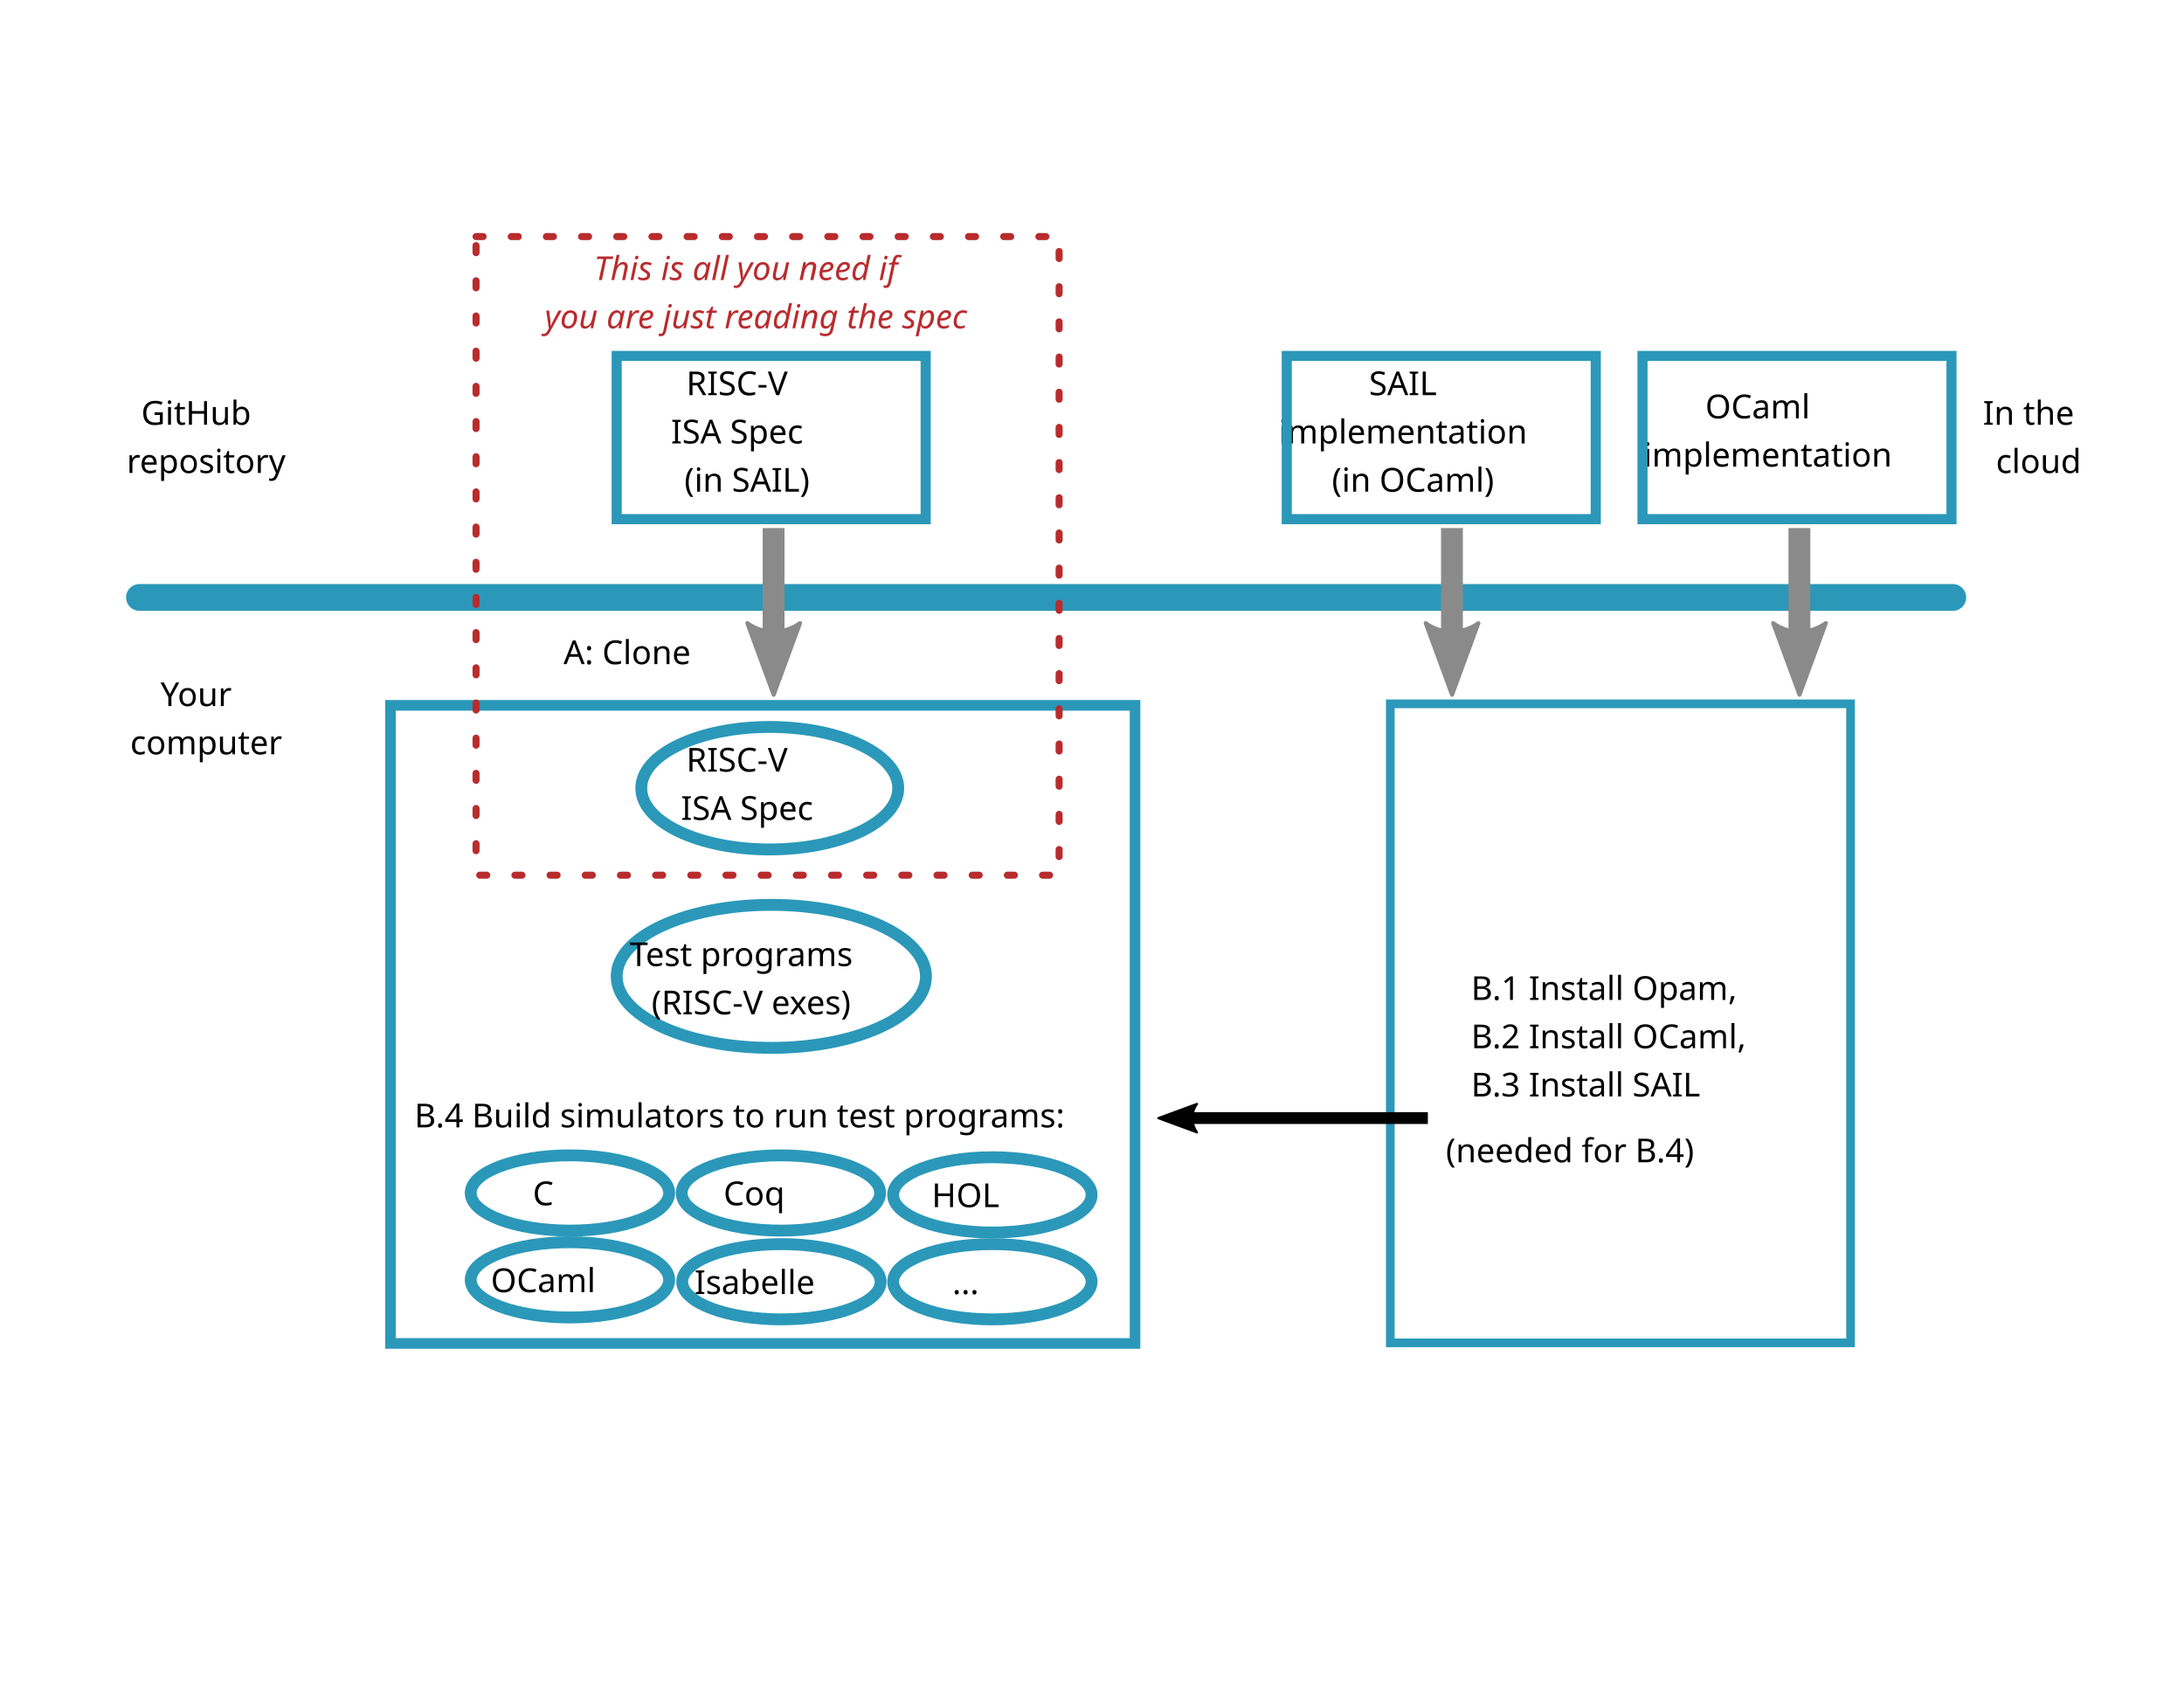
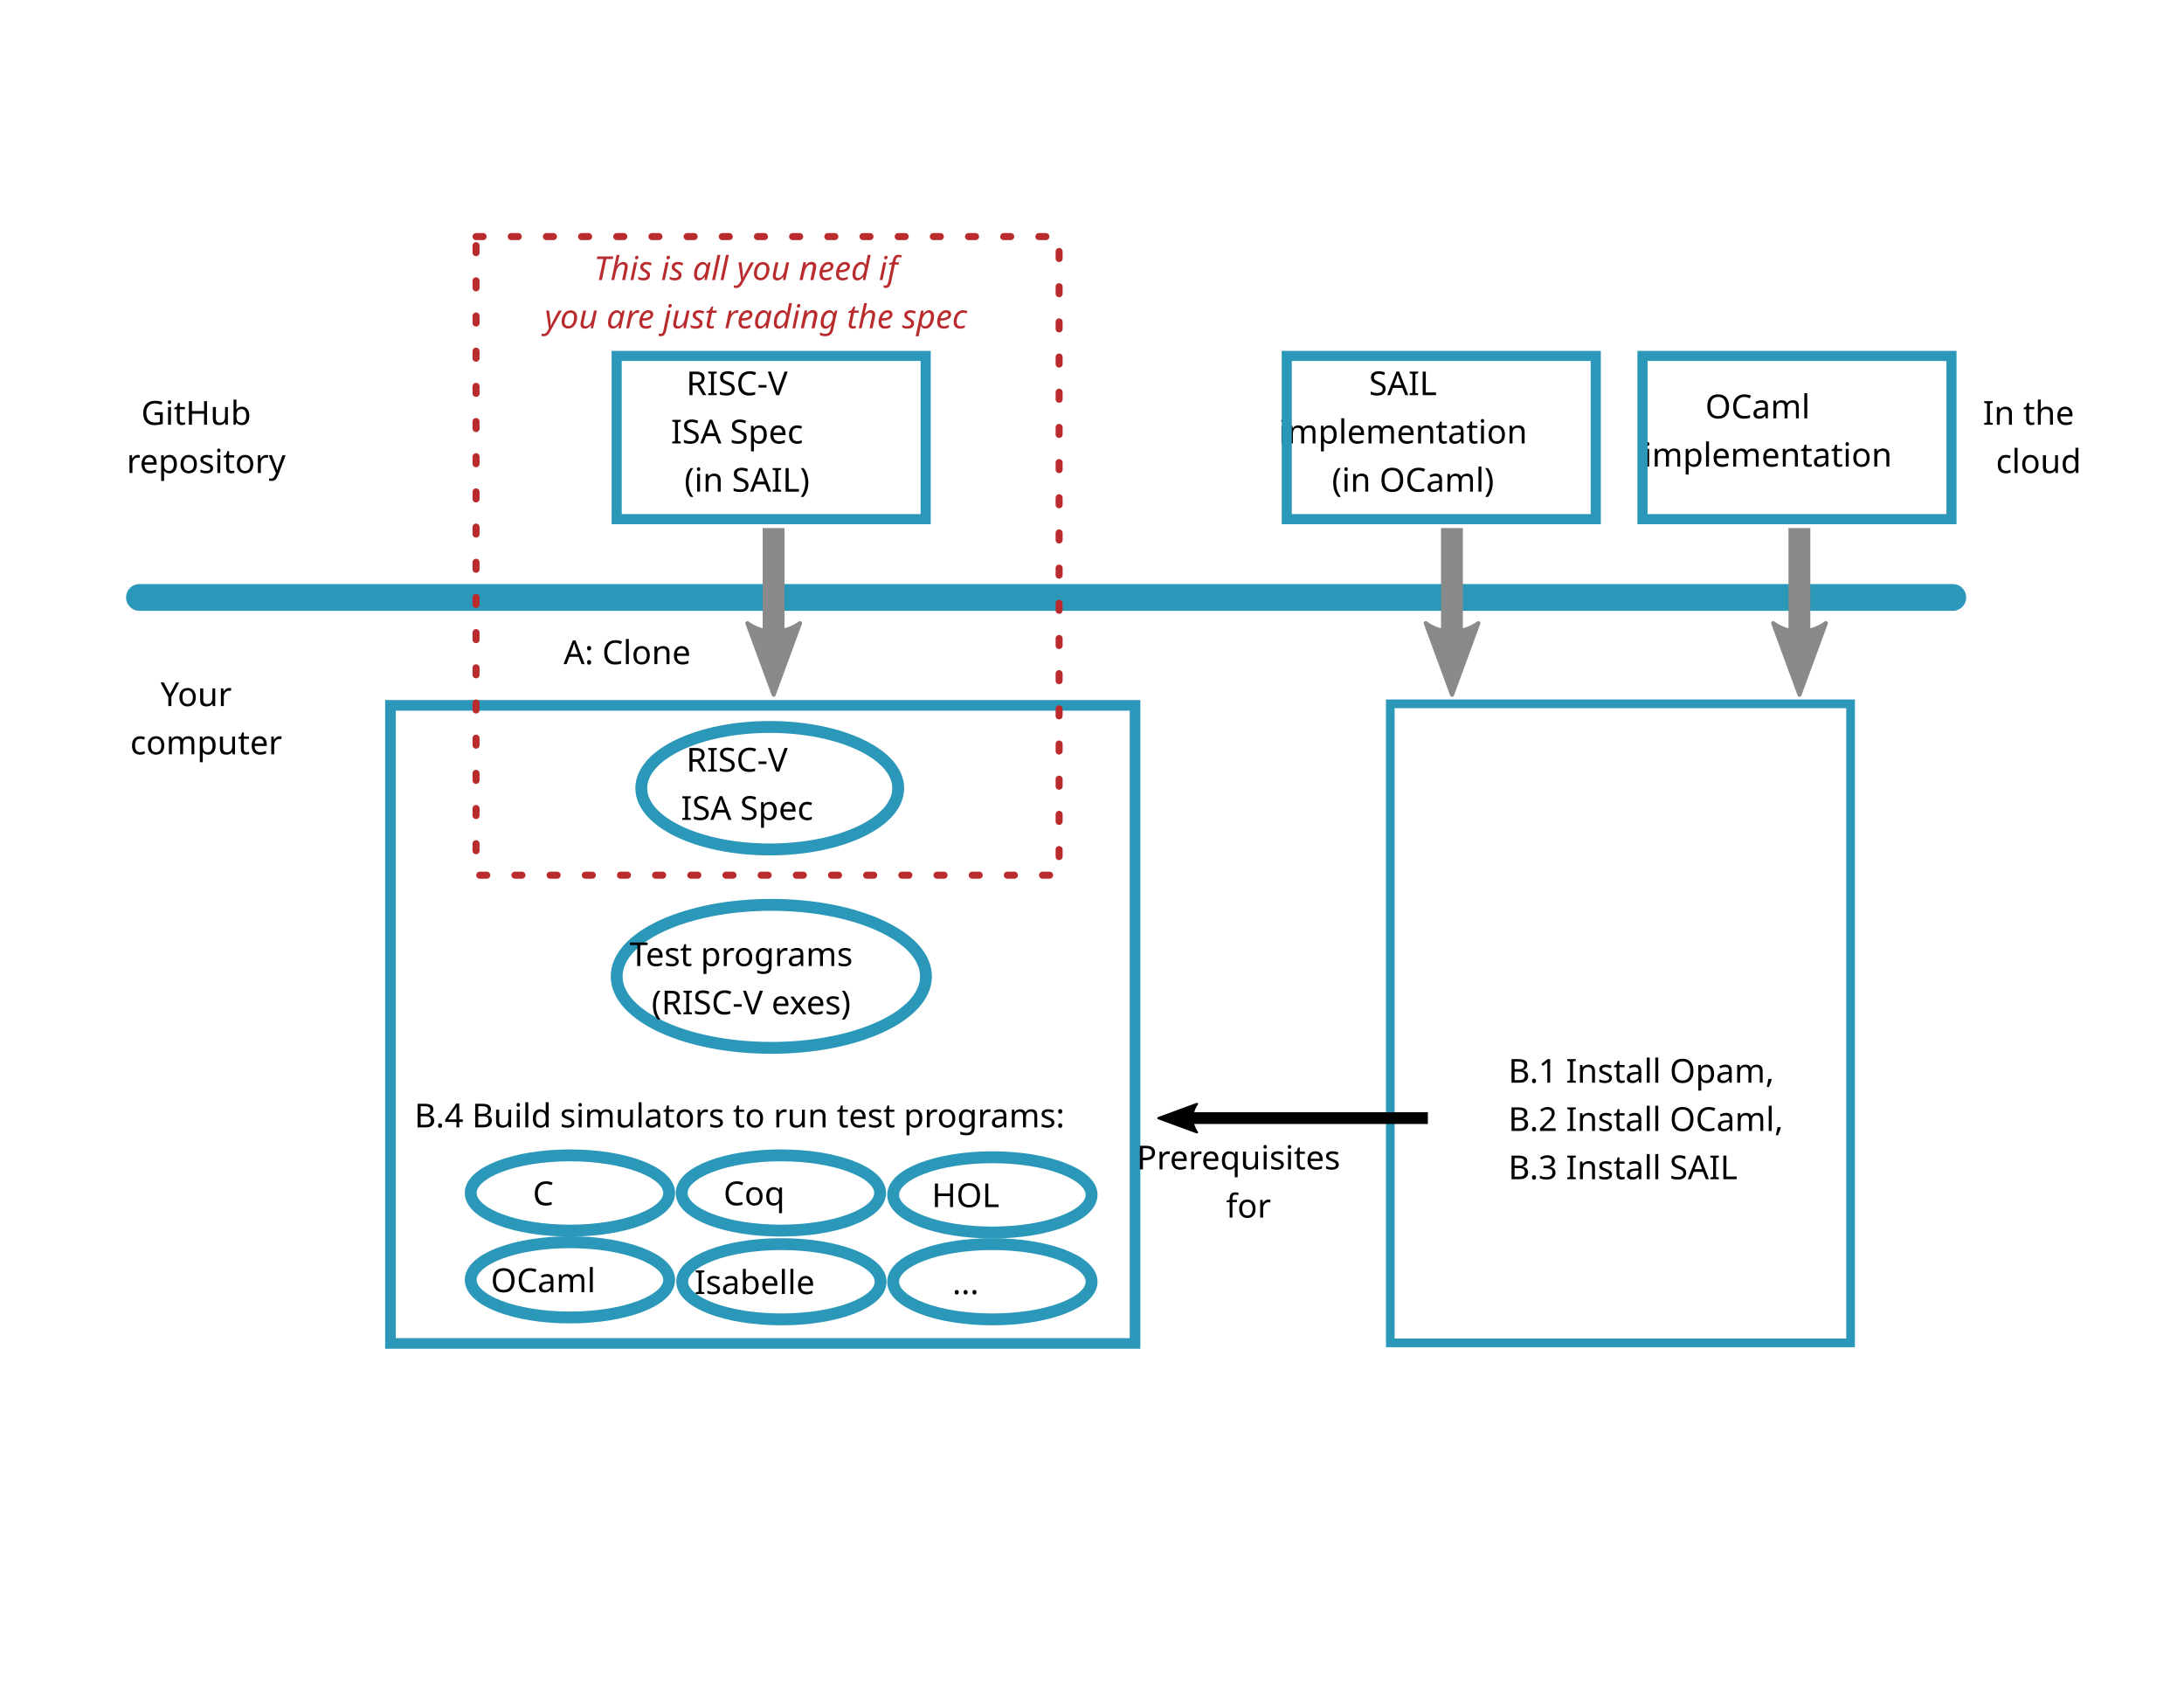
<svg xmlns="http://www.w3.org/2000/svg" width="11in" height="8.5in" viewBox="0 0 279.4 215.9" version="1.1" id="svg8">
  <defs id="defs2">
    <marker orient="auto" refY="0.0" refX="0.0" id="marker6989" style="overflow:visible;">
      <path id="path6987" style="fill-rule:evenodd;stroke-width:0.625;stroke-linejoin:round;stroke:#000000;stroke-opacity:1;fill:#000000;fill-opacity:1" d="M 8.719,4.034 L -2.207,0.016 L 8.719,-4.002 C 6.973,-1.63 6.983,1.616 8.719,4.034 z " transform="scale(0.3) rotate(180) translate(-2.3,0)" />
    </marker>
    <marker orient="auto" refY="0.0" refX="0.0" id="marker5917" style="overflow:visible;">
      <path id="path5915" style="fill-rule:evenodd;stroke-width:0.625;stroke-linejoin:round;stroke:#8a8a8a;stroke-opacity:1;fill:#8a8a8a;fill-opacity:1" d="M 8.719,4.034 L -2.207,0.016 L 8.719,-4.002 C 6.973,-1.63 6.983,1.616 8.719,4.034 z " transform="scale(0.3) rotate(180) translate(-2.3,0)" />
    </marker>
    <marker style="overflow:visible;" id="marker5359" refX="0.0" refY="0.0" orient="auto">
      <path transform="scale(0.3) rotate(180) translate(-2.3,0)" d="M 8.719,4.034 L -2.207,0.016 L 8.719,-4.002 C 6.973,-1.63 6.983,1.616 8.719,4.034 z " style="fill-rule:evenodd;stroke-width:0.625;stroke-linejoin:round;stroke:#8a8a8a;stroke-opacity:1;fill:#8a8a8a;fill-opacity:1" id="path5357" />
    </marker>
    <marker orient="auto" refY="0.0" refX="0.0" id="Arrow2Send" style="overflow:visible;">
      <path id="path4778" style="fill-rule:evenodd;stroke-width:0.625;stroke-linejoin:round;stroke:#8a8a8a;stroke-opacity:1;fill:#8a8a8a;fill-opacity:1" d="M 8.719,4.034 L -2.207,0.016 L 8.719,-4.002 C 6.973,-1.63 6.983,1.616 8.719,4.034 z " transform="scale(0.3) rotate(180) translate(-2.3,0)" />
    </marker>
    <marker orient="auto" refY="0.0" refX="0.0" id="Arrow2Mend" style="overflow:visible;">
      <path id="path4772" style="fill-rule:evenodd;stroke-width:0.625;stroke-linejoin:round;stroke:#000000;stroke-opacity:1;fill:#000000;fill-opacity:1" d="M 8.719,4.034 L -2.207,0.016 L 8.719,-4.002 C 6.973,-1.63 6.983,1.616 8.719,4.034 z " transform="scale(0.6) rotate(180) translate(0,0)" />
    </marker>
  </defs>
  <g id="layer1" transform="translate(0,-81.1)">
    <path style="fill:none;stroke:#2b98b9;stroke-width:3.427;stroke-linecap:round;stroke-linejoin:miter;stroke-miterlimit:4;stroke-dasharray:none;stroke-opacity:1" d="M 17.841,157.522 H 249.822" id="path3718" />
    <text id="text4539" y="131.646" x="183.974" style="font-style:normal;font-weight:normal;font-size:4.939px;line-height:1.25;font-family:sans-serif;text-align:center;letter-spacing:0px;word-spacing:0px;text-anchor:middle;fill:#000000;fill-opacity:1;stroke:none;stroke-width:0.265" xml:space="preserve">
      <tspan id="tspan4537" style="font-size:4.233px;text-align:center;text-anchor:middle;stroke-width:0.265" y="131.646" x="183.974">SAIL</tspan>
      <tspan style="font-size:4.233px;text-align:center;text-anchor:middle;stroke-width:0.265" y="137.819" x="183.974" id="tspan4551">implementation</tspan>
      <tspan style="font-size:4.233px;text-align:center;text-anchor:middle;stroke-width:0.265" y="143.993" x="183.974" id="tspan4553">(in OCaml)</tspan>
    </text>
    <text xml:space="preserve" style="font-style:normal;font-weight:normal;font-size:4.939px;line-height:1.25;font-family:sans-serif;text-align:center;letter-spacing:0px;word-spacing:0px;text-anchor:middle;fill:#000000;fill-opacity:1;stroke:none;stroke-width:0.265" x="229.35" y="134.608" id="text4567">
      <tspan id="tspan4565" x="229.35" y="134.608" style="font-size:4.233px;text-align:center;text-anchor:middle;stroke-width:0.265">OCaml</tspan>
      <tspan x="229.35" y="140.782" style="font-size:4.233px;text-align:center;text-anchor:middle;stroke-width:0.265" id="tspan4574">implementation</tspan>
    </text>
    <text xml:space="preserve" style="font-style:normal;font-weight:normal;font-size:4.939px;line-height:1.25;font-family:sans-serif;text-align:center;letter-spacing:0px;word-spacing:0px;text-anchor:middle;fill:#000000;fill-opacity:1;stroke:none;stroke-width:0.265" x="98.779" y="131.646" id="text4584">
      <tspan id="tspan4582" x="98.779" y="131.646" style="font-size:4.233px;text-align:center;text-anchor:middle;stroke-width:0.265">RISC-V</tspan>
      <tspan x="98.779" y="137.819" style="font-size:4.233px;text-align:center;text-anchor:middle;stroke-width:0.265" id="tspan4591">ISA Spec</tspan>
      <tspan x="98.779" y="143.993" style="font-size:4.233px;text-align:center;text-anchor:middle;stroke-width:0.265" id="tspan4593">(in SAIL)</tspan>
    </text>
    <text id="text4599" y="135.431" x="29.584" style="font-style:normal;font-weight:normal;font-size:4.939px;line-height:1.25;font-family:sans-serif;text-align:center;letter-spacing:0px;word-spacing:0px;text-anchor:middle;fill:#000000;fill-opacity:1;stroke:none;stroke-width:0.265" xml:space="preserve">
      <tspan id="tspan4597" style="font-size:4.233px;text-align:center;text-anchor:middle;stroke-width:0.265" y="135.431" x="29.584">GitHub</tspan>
      <tspan style="font-size:4.233px;text-align:center;text-anchor:middle;stroke-width:0.265" y="141.605" x="29.584" id="tspan4603">repository</tspan>
    </text>
    <ellipse ry="7.834" rx="16.435" cy="181.923" cx="98.475" id="ellipse4605" style="fill:none;stroke:#2b98b9;stroke-width:1.519;stroke-linecap:round;stroke-miterlimit:4;stroke-dasharray:none;stroke-opacity:1" />
    <text id="text4613" y="179.799" x="98.779" style="font-style:normal;font-weight:normal;font-size:4.939px;line-height:1.25;font-family:sans-serif;text-align:center;letter-spacing:0px;word-spacing:0px;text-anchor:middle;fill:#000000;fill-opacity:1;stroke:none;stroke-width:0.265" xml:space="preserve">
      <tspan style="font-size:4.233px;text-align:center;text-anchor:middle;stroke-width:0.265" y="179.799" x="98.779" id="tspan4607">RISC-V</tspan>
      <tspan id="tspan4611" style="font-size:4.233px;text-align:center;text-anchor:middle;stroke-width:0.265" y="185.973" x="98.779">ISA Spec</tspan>
    </text>
    <rect style="fill:none;stroke:#2b98b9;stroke-width:1.295;stroke-linecap:round;stroke-miterlimit:4;stroke-dasharray:none;stroke-opacity:1" id="rect4615" width="39.529" height="20.881" x="78.892" y="126.628" />
    <rect y="126.628" x="164.617" height="20.881" width="39.529" id="rect4617" style="fill:none;stroke:#2b98b9;stroke-width:1.295;stroke-linecap:round;stroke-miterlimit:4;stroke-dasharray:none;stroke-opacity:1" />
    <rect style="fill:none;stroke:#2b98b9;stroke-width:1.295;stroke-linecap:round;stroke-miterlimit:4;stroke-dasharray:none;stroke-opacity:1" id="rect4619" width="39.529" height="20.881" x="210.125" y="126.628" />
    <ellipse style="fill:none;stroke:#2b98b9;stroke-width:1.519;stroke-linecap:round;stroke-miterlimit:4;stroke-dasharray:none;stroke-opacity:1" id="ellipse4627" cx="98.676" cy="205.99" rx="19.784" ry="9.147" />
    <text xml:space="preserve" style="font-style:normal;font-weight:normal;font-size:4.939px;line-height:1.25;font-family:sans-serif;text-align:center;letter-spacing:0px;word-spacing:0px;text-anchor:middle;fill:#000000;fill-opacity:1;stroke:none;stroke-width:0.265" x="99.308" y="204.67" id="text4633">
      <tspan x="99.308" y="204.67" style="font-size:4.233px;text-align:center;text-anchor:middle;stroke-width:0.265" id="tspan4631">Test programs</tspan>
      <tspan x="99.308" y="210.843" style="font-size:4.233px;text-align:center;text-anchor:middle;stroke-width:0.265" id="tspan4637">(RISC-V exes)</tspan>
    </text>
    <rect style="fill:none;stroke:#2b98b9;stroke-width:1.358;stroke-linecap:round;stroke-miterlimit:4;stroke-dasharray:none;stroke-opacity:1" id="rect4639" width="95.255" height="81.623" x="49.951" y="171.323" />
    <text id="text4645" y="225.307" x="53.02" style="font-style:normal;font-weight:normal;font-size:4.939px;line-height:1.25;font-family:sans-serif;text-align:start;letter-spacing:0px;word-spacing:0px;text-anchor:start;fill:#000000;fill-opacity:1;stroke:none;stroke-width:0.265" xml:space="preserve">
      <tspan style="font-size:4.233px;text-align:start;text-anchor:start;stroke-width:0.265" y="225.307" x="53.02" id="tspan4657">B.4 Build simulators to run test programs:</tspan>
    </text>
    <ellipse ry="4.813" rx="12.693" cy="233.7" cx="72.913" id="ellipse4671" style="fill:none;stroke:#2b98b9;stroke-width:1.519;stroke-linecap:round;stroke-miterlimit:4;stroke-dasharray:none;stroke-opacity:1" />
    <text id="text4677" y="235.269" x="72.699" style="font-style:normal;font-weight:normal;font-size:4.939px;line-height:1.25;font-family:sans-serif;text-align:center;letter-spacing:0px;word-spacing:0px;text-anchor:middle;fill:#000000;fill-opacity:1;stroke:none;stroke-width:0.265" xml:space="preserve">
      <tspan id="tspan4675" style="font-size:4.233px;text-align:center;text-anchor:middle;stroke-width:0.265" y="235.269" x="72.699">C</tspan>
    </text>
    <ellipse style="fill:none;stroke:#2b98b9;stroke-width:1.519;stroke-linecap:round;stroke-miterlimit:4;stroke-dasharray:none;stroke-opacity:1" id="ellipse4681" cx="72.913" cy="244.812" rx="12.693" ry="4.813" />
    <text xml:space="preserve" style="font-style:normal;font-weight:normal;font-size:4.939px;line-height:1.25;font-family:sans-serif;text-align:center;letter-spacing:0px;word-spacing:0px;text-anchor:middle;fill:#000000;fill-opacity:1;stroke:none;stroke-width:0.265" x="72.699" y="246.381" id="text4685">
      <tspan x="72.699" y="246.381" style="font-size:4.233px;text-align:center;text-anchor:middle;stroke-width:0.265" id="tspan4683">OCaml</tspan>
    </text>
    <ellipse ry="4.813" rx="12.693" cy="233.7" cx="99.901" id="ellipse4687" style="fill:none;stroke:#2b98b9;stroke-width:1.519;stroke-linecap:round;stroke-miterlimit:4;stroke-dasharray:none;stroke-opacity:1" />
    <text id="text4691" y="235.268" x="99.686" style="font-style:normal;font-weight:normal;font-size:4.939px;line-height:1.25;font-family:sans-serif;text-align:center;letter-spacing:0px;word-spacing:0px;text-anchor:middle;fill:#000000;fill-opacity:1;stroke:none;stroke-width:0.265" xml:space="preserve">
      <tspan id="tspan4689" style="font-size:4.233px;text-align:center;text-anchor:middle;stroke-width:0.265" y="235.268" x="99.686">Coq</tspan>
    </text>
    <ellipse style="fill:none;stroke:#2b98b9;stroke-width:1.519;stroke-linecap:round;stroke-miterlimit:4;stroke-dasharray:none;stroke-opacity:1" id="ellipse4693" cx="99.966" cy="245.055" rx="12.693" ry="4.813" />
    <text xml:space="preserve" style="font-style:normal;font-weight:normal;font-size:4.939px;line-height:1.25;font-family:sans-serif;text-align:center;letter-spacing:0px;word-spacing:0px;text-anchor:middle;fill:#000000;fill-opacity:1;stroke:none;stroke-width:0.265" x="99.752" y="246.624" id="text4697">
      <tspan x="99.752" y="246.624" style="font-size:4.233px;text-align:center;text-anchor:middle;stroke-width:0.265" id="tspan4695">Isabelle</tspan>
    </text>
    <ellipse ry="4.813" rx="12.693" cy="233.943" cx="126.954" id="ellipse4699" style="fill:none;stroke:#2b98b9;stroke-width:1.519;stroke-linecap:round;stroke-miterlimit:4;stroke-dasharray:none;stroke-opacity:1" />
    <text id="text4703" y="235.511" x="126.739" style="font-style:normal;font-weight:normal;font-size:4.939px;line-height:1.25;font-family:sans-serif;text-align:center;letter-spacing:0px;word-spacing:0px;text-anchor:middle;fill:#000000;fill-opacity:1;stroke:none;stroke-width:0.265" xml:space="preserve">
      <tspan id="tspan4701" style="font-size:4.233px;text-align:center;text-anchor:middle;stroke-width:0.265" y="235.511" x="126.739">HOL</tspan>
    </text>
    <ellipse style="fill:none;stroke:#2b98b9;stroke-width:1.519;stroke-linecap:round;stroke-miterlimit:4;stroke-dasharray:none;stroke-opacity:1" id="ellipse4705" cx="126.954" cy="245.055" rx="12.693" ry="4.813" />
    <text xml:space="preserve" style="font-style:normal;font-weight:normal;font-size:4.939px;line-height:1.25;font-family:sans-serif;text-align:center;letter-spacing:0px;word-spacing:0px;text-anchor:middle;fill:#000000;fill-opacity:1;stroke:none;stroke-width:0.265" x="126.739" y="246.624" id="text4709">
      <tspan x="126.739" y="246.624" style="font-size:4.233px;text-align:center;text-anchor:middle;stroke-width:0.265" id="tspan4707">...</tspan>
    </text>
-     <text xml:space="preserve" style="font-style:normal;font-weight:normal;font-size:4.939px;line-height:1.25;font-family:sans-serif;text-align:start;letter-spacing:0px;word-spacing:0px;text-anchor:start;fill:#000000;fill-opacity:1;stroke:none;stroke-width:0.265" x="188.201" y="209.008" id="text4727">
-       <tspan id="tspan4725" x="188.201" y="209.008" style="font-size:4.233px;text-align:start;text-anchor:start;stroke-width:0.265">B.1 Install Opam,</tspan>
-       <tspan x="188.201" y="215.181" style="font-size:4.233px;text-align:start;text-anchor:start;stroke-width:0.265" id="tspan9691">B.2 Install OCaml,</tspan>
-       <tspan x="188.201" y="221.355" style="font-size:4.233px;text-align:start;text-anchor:start;stroke-width:0.265" id="tspan9693">B.3 Install SAIL</tspan>
+     <text xml:space="preserve" style="font-style:normal;font-weight:normal;font-size:4.939px;line-height:1.25;font-family:sans-serif;text-align:start;letter-spacing:0px;word-spacing:0px;text-anchor:start;fill:#000000;fill-opacity:1;stroke:none;stroke-width:0.265" x="192.963" y="219.591" id="text4727">
+       <tspan id="tspan4725" x="192.963" y="219.591" style="font-size:4.233px;text-align:start;text-anchor:start;stroke-width:0.265">B.1 Install Opam,</tspan>
+       <tspan x="192.963" y="225.765" style="font-size:4.233px;text-align:start;text-anchor:start;stroke-width:0.265" id="tspan9691">B.2 Install OCaml,</tspan>
+       <tspan x="192.963" y="231.938" style="font-size:4.233px;text-align:start;text-anchor:start;stroke-width:0.265" id="tspan9693">B.3 Install SAIL</tspan>
    </text>
    <text xml:space="preserve" style="font-style:normal;font-weight:normal;font-size:4.939px;line-height:1.25;font-family:sans-serif;text-align:center;letter-spacing:0px;word-spacing:0px;text-anchor:middle;fill:#000000;fill-opacity:1;stroke:none;stroke-width:0.265" x="29.584" y="171.414" id="text4735">
      <tspan id="tspan4733" x="29.584" y="171.414" style="font-size:4.233px;text-align:center;text-anchor:middle;stroke-width:0.265">Your</tspan>
      <tspan x="29.584" y="177.588" style="font-size:4.233px;text-align:center;text-anchor:middle;stroke-width:0.265" id="tspan4739">computer</tspan>
    </text>
    <rect y="171.133" x="177.86" height="81.74" width="58.884" id="rect4741" style="fill:none;stroke:#2b98b9;stroke-width:1.11;stroke-linecap:round;stroke-miterlimit:4;stroke-dasharray:none;stroke-opacity:1" />
    <path style="fill:none;stroke:#8a8a8a;stroke-width:2.794;stroke-linecap:butt;stroke-linejoin:miter;stroke-miterlimit:4;stroke-dasharray:none;stroke-opacity:1;marker-end:url(#Arrow2Send)" d="m 230.198,148.645 v 17.546" id="path4743" />
    <path id="path5355" d="m 185.748,148.645 v 17.546" style="fill:none;stroke:#8a8a8a;stroke-width:2.794;stroke-linecap:butt;stroke-linejoin:miter;stroke-miterlimit:4;stroke-dasharray:none;stroke-opacity:1;marker-end:url(#marker5359)" />
    <path style="fill:none;stroke:#8a8a8a;stroke-width:2.794;stroke-linecap:butt;stroke-linejoin:miter;stroke-miterlimit:4;stroke-dasharray:none;stroke-opacity:1;marker-end:url(#marker5917)" d="m 98.964,148.645 v 17.546" id="path5913" />
    <text xml:space="preserve" style="font-style:normal;font-weight:normal;font-size:4.939px;line-height:1.25;font-family:sans-serif;text-align:center;letter-spacing:0px;word-spacing:0px;text-anchor:middle;fill:#000000;fill-opacity:1;stroke:none;stroke-width:0.265" x="83.44" y="166.057" id="text6967">
      <tspan id="tspan6965" x="83.44" y="166.057" style="font-size:4.233px;text-align:center;text-anchor:middle;stroke-width:0.265">A: Clone</tspan>
    </text>
    <path style="fill:none;stroke:#000000;stroke-width:1.508;stroke-linecap:butt;stroke-linejoin:miter;stroke-miterlimit:4;stroke-dasharray:none;stroke-opacity:1;marker-end:url(#marker6989)" d="M 182.666,224.12 H 150.228" id="path6985" />
-     <text xml:space="preserve" style="font-style:normal;font-weight:normal;font-size:4.939px;line-height:1.25;font-family:sans-serif;text-align:center;letter-spacing:0px;word-spacing:0px;text-anchor:middle;fill:#000000;fill-opacity:1;stroke:none;stroke-width:0.265" x="204.063" y="229.772" id="text8985">
-       <tspan id="tspan8983" x="204.063" y="229.772" style="font-size:4.233px;text-align:center;text-anchor:middle;stroke-width:0.265">(needed for B.4)</tspan>
-     </text>
    <rect y="111.363" x="60.901" height="81.685" width="74.593" id="rect8987" style="fill:none;stroke:#b92b2d;stroke-width:0.9;stroke-linecap:round;stroke-miterlimit:4;stroke-dasharray:0.9, 3.6;stroke-dashoffset:0;stroke-opacity:1" />
    <text id="text8993" y="116.922" x="99.906" style="font-style:normal;font-weight:normal;font-size:4.939px;line-height:1.25;font-family:sans-serif;text-align:center;letter-spacing:0px;word-spacing:0px;text-anchor:middle;fill:#b92b2d;fill-opacity:1;stroke:none;stroke-width:0.265" xml:space="preserve">
      <tspan style="font-style:italic;font-size:4.233px;text-align:center;text-anchor:middle;fill:#b92b2d;fill-opacity:1;stroke-width:0.265" y="116.922" x="99.906" id="tspan8997">This is all you need if</tspan>
      <tspan style="font-style:italic;font-size:4.233px;text-align:center;text-anchor:middle;fill:#b92b2d;fill-opacity:1;stroke-width:0.265" y="123.095" x="99.906" id="tspan9697">you are just reading the spec</tspan>
    </text>
    <text xml:space="preserve" style="font-style:normal;font-weight:normal;font-size:4.939px;line-height:1.25;font-family:sans-serif;text-align:center;letter-spacing:0px;word-spacing:0px;text-anchor:middle;fill:#000000;fill-opacity:1;stroke:none;stroke-width:0.265" x="264.004" y="135.431" id="text9703">
      <tspan id="tspan9701" x="264.004" y="135.431" style="font-size:4.233px;text-align:center;text-anchor:middle;stroke-width:0.265">In the</tspan>
      <tspan x="264.004" y="141.605" style="font-size:4.233px;text-align:center;text-anchor:middle;stroke-width:0.265" id="tspan9707">cloud</tspan>
    </text>
+     <text id="text904" y="230.68" x="162.934" style="font-style:normal;font-weight:normal;font-size:4.939px;line-height:1.25;font-family:sans-serif;text-align:center;letter-spacing:0px;word-spacing:0px;text-anchor:middle;fill:#000000;fill-opacity:1;stroke:none;stroke-width:0.265" xml:space="preserve">
+       <tspan id="tspan902" style="font-size:4.233px;text-align:center;text-anchor:middle;stroke-width:0.265" y="230.68" x="162.934">Prerequisites</tspan>
+       <tspan style="font-size:4.233px;text-align:center;text-anchor:middle;stroke-width:0.265" y="236.853" x="162.934" id="tspan908">for</tspan>
+     </text>
  </g>
</svg>
